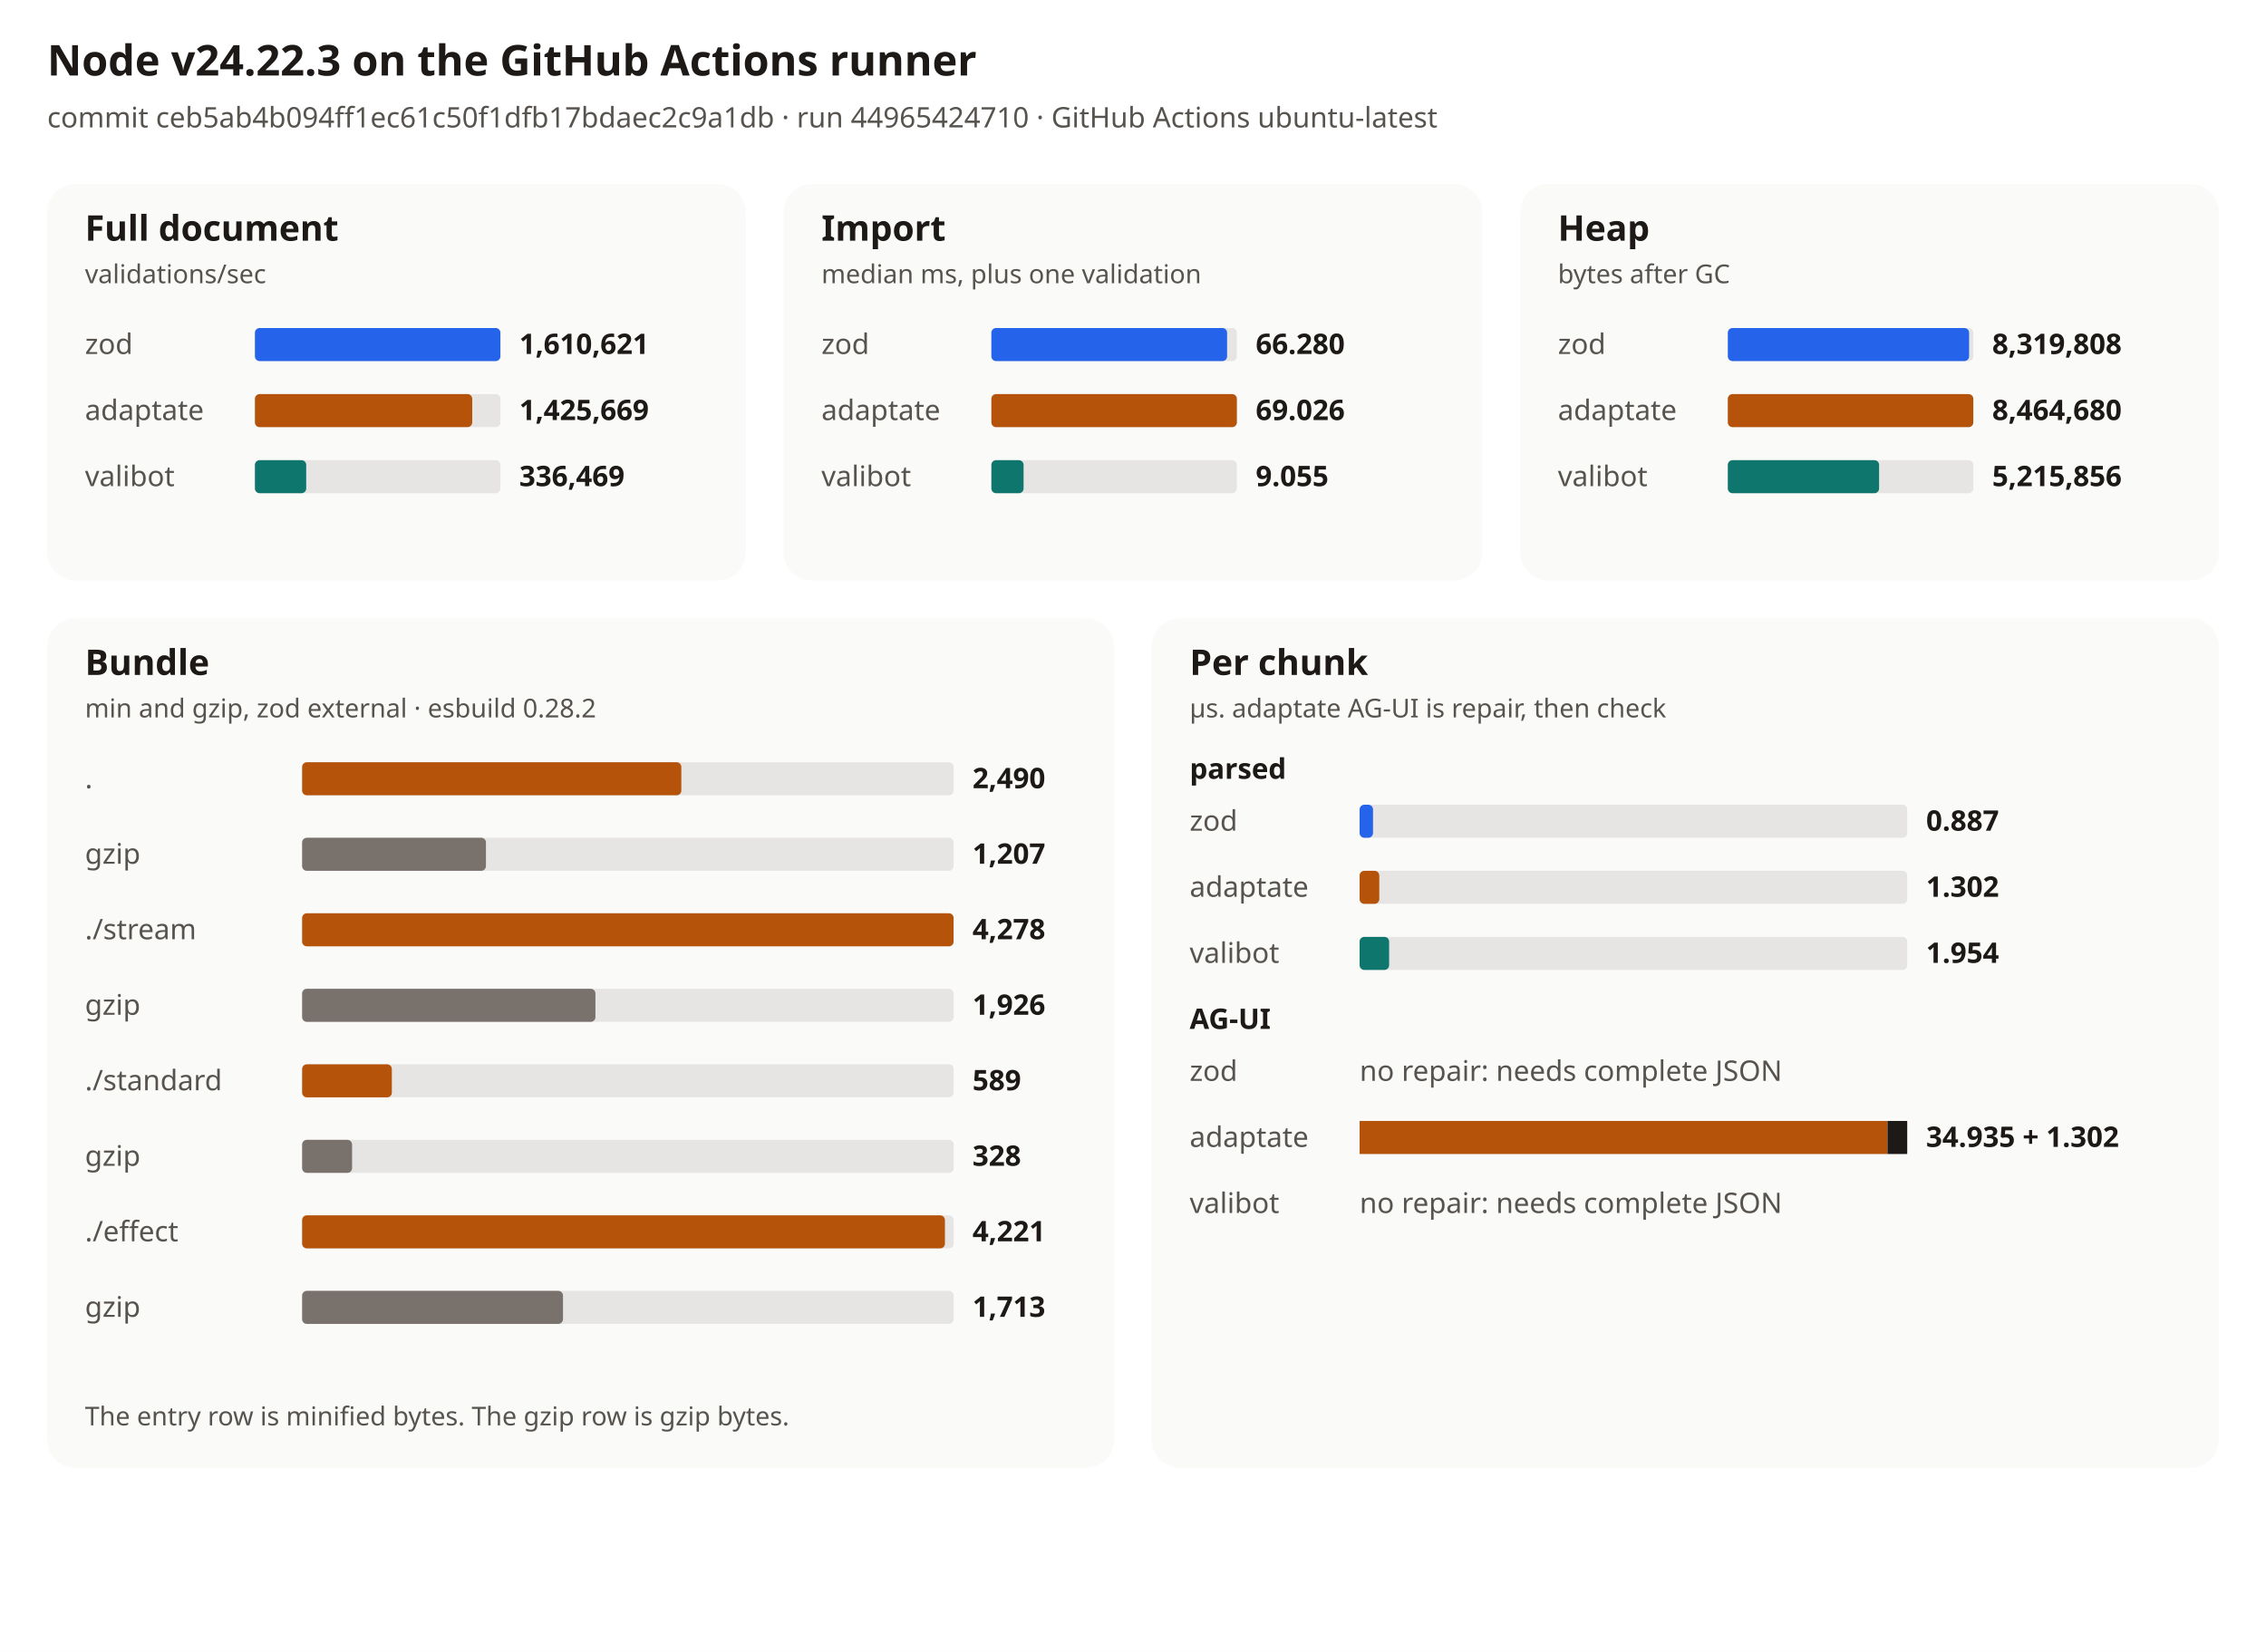
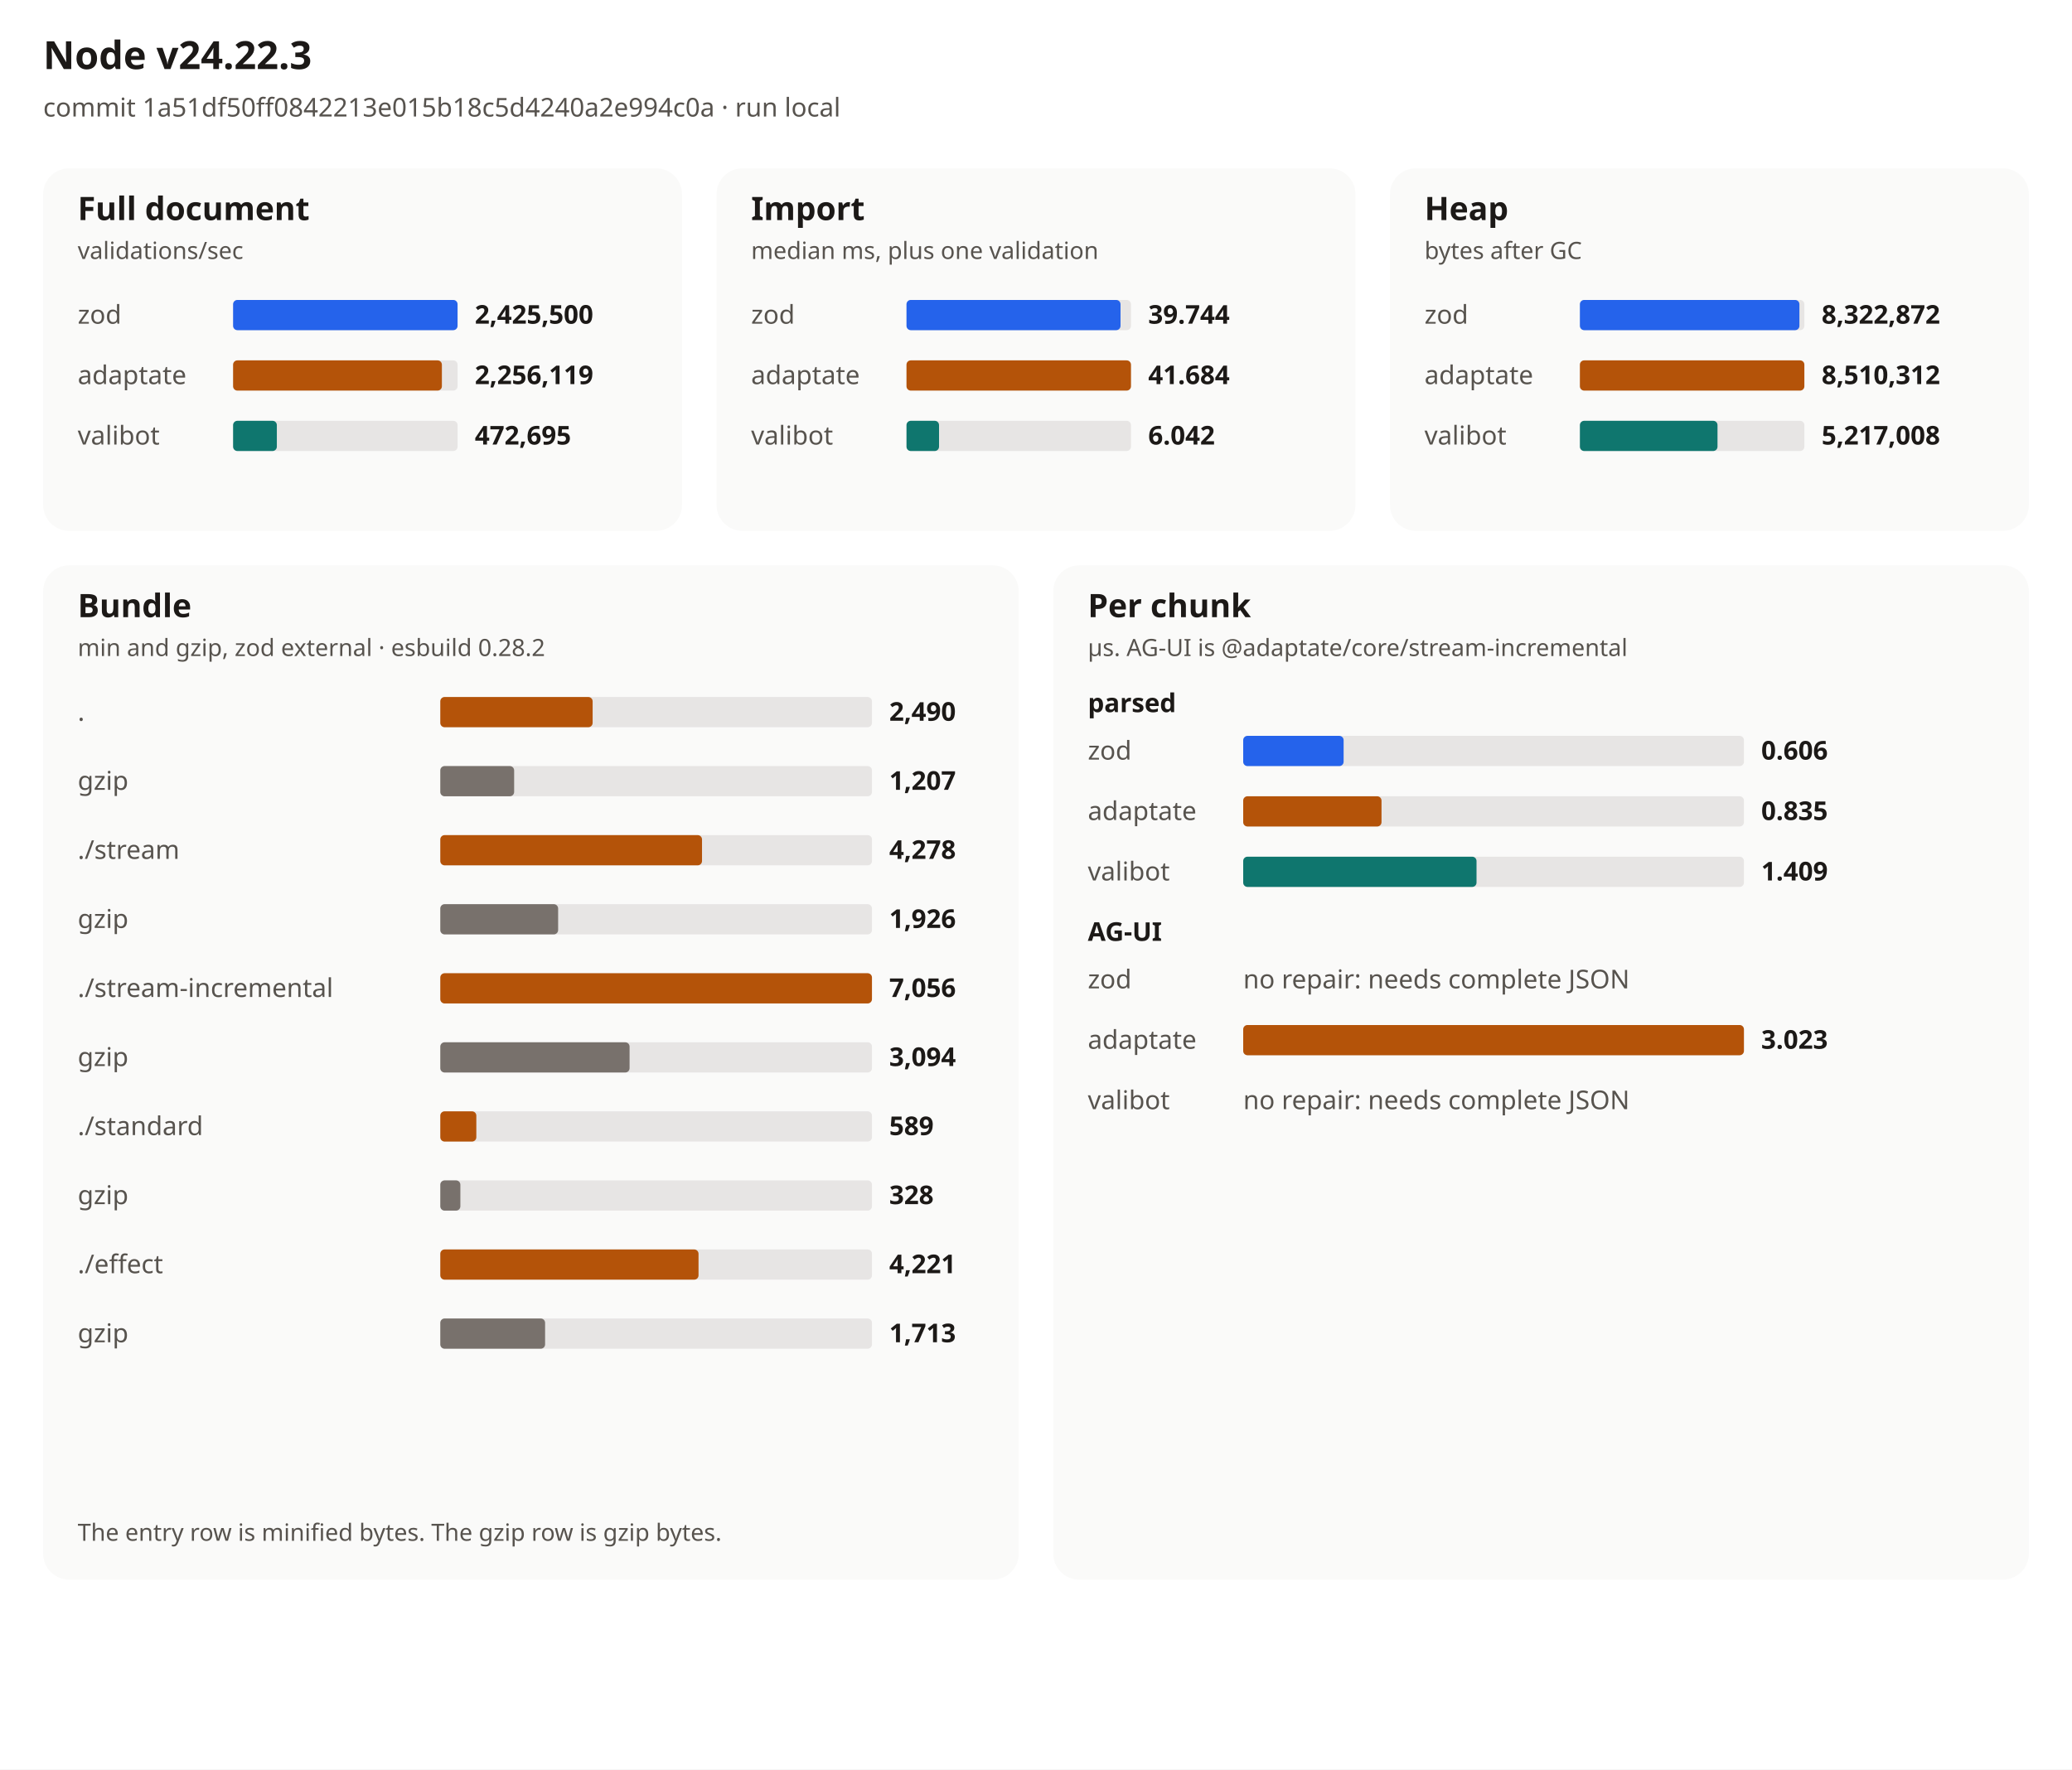
- <svg xmlns="http://www.w3.org/2000/svg" width="960" height="700" viewBox="0 0 960 700" role="img">
-   <rect width="960" height="700" fill="#ffffff" />
-   <text x="20" y="32" fill="#1c1917" font-family="ui-sans-serif, system-ui, sans-serif" font-size="18" font-weight="700">Node v24.22.3 on the GitHub Actions runner</text>
-   <text x="20" y="54" fill="#57534e" font-family="ui-sans-serif, system-ui, sans-serif" font-size="12" font-weight="400">commit ceb5ab4b094ff1ec61c50f1dfb17bdaec2c9a1db · run 44965424710 · GitHub Actions ubuntu-latest</text>
+ <svg xmlns="http://www.w3.org/2000/svg" width="960" height="820" viewBox="0 0 960 820" role="img">
+   <rect width="960" height="820" fill="#ffffff" />
+   <text x="20" y="32" fill="#1c1917" font-family="ui-sans-serif, system-ui, sans-serif" font-size="18" font-weight="700">Node v24.22.3</text>
+   <text x="20" y="54" fill="#57534e" font-family="ui-sans-serif, system-ui, sans-serif" font-size="12" font-weight="400">commit 1a51df50ff0842213e015b18c5d4240a2e994c0a · run local</text>
  <rect x="20" y="78" width="296" height="168" rx="12" fill="#fafaf9" />
  <text x="36" y="102" fill="#1c1917" font-family="ui-sans-serif, system-ui, sans-serif" font-size="15" font-weight="700">Full document</text>
  <text x="36" y="120" fill="#57534e" font-family="ui-sans-serif, system-ui, sans-serif" font-size="11" font-weight="400">validations/sec</text>
  <text x="36" y="150" fill="#57534e" font-family="ui-sans-serif, system-ui, sans-serif" font-size="12" font-weight="400">zod</text>
  <rect x="108" y="139" width="104" height="14" rx="2" fill="#e7e5e4" />
  <rect x="108" y="139" width="104" height="14" rx="2" fill="#2563eb" />
-   <text x="220" y="150" fill="#1c1917" font-family="ui-sans-serif, system-ui, sans-serif" font-size="12" font-weight="600">1,610,621</text>
+   <text x="220" y="150" fill="#1c1917" font-family="ui-sans-serif, system-ui, sans-serif" font-size="12" font-weight="600">2,425,500</text>
  <text x="36" y="178" fill="#57534e" font-family="ui-sans-serif, system-ui, sans-serif" font-size="12" font-weight="400">adaptate</text>
  <rect x="108" y="167" width="104" height="14" rx="2" fill="#e7e5e4" />
-   <rect x="108" y="167" width="92.057" height="14" rx="2" fill="#b45309" />
-   <text x="220" y="178" fill="#1c1917" font-family="ui-sans-serif, system-ui, sans-serif" font-size="12" font-weight="600">1,425,669</text>
+   <rect x="108" y="167" width="96.737" height="14" rx="2" fill="#b45309" />
+   <text x="220" y="178" fill="#1c1917" font-family="ui-sans-serif, system-ui, sans-serif" font-size="12" font-weight="600">2,256,119</text>
  <text x="36" y="206" fill="#57534e" font-family="ui-sans-serif, system-ui, sans-serif" font-size="12" font-weight="400">valibot</text>
  <rect x="108" y="195" width="104" height="14" rx="2" fill="#e7e5e4" />
-   <rect x="108" y="195" width="21.726" height="14" rx="2" fill="#0f766e" />
-   <text x="220" y="206" fill="#1c1917" font-family="ui-sans-serif, system-ui, sans-serif" font-size="12" font-weight="600">336,469</text>
+   <rect x="108" y="195" width="20.268" height="14" rx="2" fill="#0f766e" />
+   <text x="220" y="206" fill="#1c1917" font-family="ui-sans-serif, system-ui, sans-serif" font-size="12" font-weight="600">472,695</text>
  <rect x="332" y="78" width="296" height="168" rx="12" fill="#fafaf9" />
  <text x="348" y="102" fill="#1c1917" font-family="ui-sans-serif, system-ui, sans-serif" font-size="15" font-weight="700">Import</text>
  <text x="348" y="120" fill="#57534e" font-family="ui-sans-serif, system-ui, sans-serif" font-size="11" font-weight="400">median ms, plus one validation</text>
  <text x="348" y="150" fill="#57534e" font-family="ui-sans-serif, system-ui, sans-serif" font-size="12" font-weight="400">zod</text>
  <rect x="420" y="139" width="104" height="14" rx="2" fill="#e7e5e4" />
-   <rect x="420" y="139" width="99.864" height="14" rx="2" fill="#2563eb" />
-   <text x="532" y="150" fill="#1c1917" font-family="ui-sans-serif, system-ui, sans-serif" font-size="12" font-weight="600">66.280</text>
+   <rect x="420" y="139" width="99.162" height="14" rx="2" fill="#2563eb" />
+   <text x="532" y="150" fill="#1c1917" font-family="ui-sans-serif, system-ui, sans-serif" font-size="12" font-weight="600">39.744</text>
  <text x="348" y="178" fill="#57534e" font-family="ui-sans-serif, system-ui, sans-serif" font-size="12" font-weight="400">adaptate</text>
  <rect x="420" y="167" width="104" height="14" rx="2" fill="#e7e5e4" />
  <rect x="420" y="167" width="104" height="14" rx="2" fill="#b45309" />
-   <text x="532" y="178" fill="#1c1917" font-family="ui-sans-serif, system-ui, sans-serif" font-size="12" font-weight="600">69.026</text>
+   <text x="532" y="178" fill="#1c1917" font-family="ui-sans-serif, system-ui, sans-serif" font-size="12" font-weight="600">41.684</text>
  <text x="348" y="206" fill="#57534e" font-family="ui-sans-serif, system-ui, sans-serif" font-size="12" font-weight="400">valibot</text>
  <rect x="420" y="195" width="104" height="14" rx="2" fill="#e7e5e4" />
-   <rect x="420" y="195" width="13.643" height="14" rx="2" fill="#0f766e" />
-   <text x="532" y="206" fill="#1c1917" font-family="ui-sans-serif, system-ui, sans-serif" font-size="12" font-weight="600">9.055</text>
+   <rect x="420" y="195" width="15.075" height="14" rx="2" fill="#0f766e" />
+   <text x="532" y="206" fill="#1c1917" font-family="ui-sans-serif, system-ui, sans-serif" font-size="12" font-weight="600">6.042</text>
  <rect x="644" y="78" width="296" height="168" rx="12" fill="#fafaf9" />
  <text x="660" y="102" fill="#1c1917" font-family="ui-sans-serif, system-ui, sans-serif" font-size="15" font-weight="700">Heap</text>
  <text x="660" y="120" fill="#57534e" font-family="ui-sans-serif, system-ui, sans-serif" font-size="11" font-weight="400">bytes after GC</text>
  <text x="660" y="150" fill="#57534e" font-family="ui-sans-serif, system-ui, sans-serif" font-size="12" font-weight="400">zod</text>
  <rect x="732" y="139" width="104" height="14" rx="2" fill="#e7e5e4" />
-   <rect x="732" y="139" width="102.22" height="14" rx="2" fill="#2563eb" />
-   <text x="844" y="150" fill="#1c1917" font-family="ui-sans-serif, system-ui, sans-serif" font-size="12" font-weight="600">8,319,808</text>
+   <rect x="732" y="139" width="101.709" height="14" rx="2" fill="#2563eb" />
+   <text x="844" y="150" fill="#1c1917" font-family="ui-sans-serif, system-ui, sans-serif" font-size="12" font-weight="600">8,322,872</text>
  <text x="660" y="178" fill="#57534e" font-family="ui-sans-serif, system-ui, sans-serif" font-size="12" font-weight="400">adaptate</text>
  <rect x="732" y="167" width="104" height="14" rx="2" fill="#e7e5e4" />
  <rect x="732" y="167" width="104" height="14" rx="2" fill="#b45309" />
-   <text x="844" y="178" fill="#1c1917" font-family="ui-sans-serif, system-ui, sans-serif" font-size="12" font-weight="600">8,464,680</text>
+   <text x="844" y="178" fill="#1c1917" font-family="ui-sans-serif, system-ui, sans-serif" font-size="12" font-weight="600">8,510,312</text>
  <text x="660" y="206" fill="#57534e" font-family="ui-sans-serif, system-ui, sans-serif" font-size="12" font-weight="400">valibot</text>
  <rect x="732" y="195" width="104" height="14" rx="2" fill="#e7e5e4" />
-   <rect x="732" y="195" width="64.084" height="14" rx="2" fill="#0f766e" />
-   <text x="844" y="206" fill="#1c1917" font-family="ui-sans-serif, system-ui, sans-serif" font-size="12" font-weight="600">5,215,856</text>
-   <rect x="20" y="262" width="452" height="360" rx="12" fill="#fafaf9" />
+   <rect x="732" y="195" width="63.754" height="14" rx="2" fill="#0f766e" />
+   <text x="844" y="206" fill="#1c1917" font-family="ui-sans-serif, system-ui, sans-serif" font-size="12" font-weight="600">5,217,008</text>
+   <rect x="20" y="262" width="452" height="470" rx="12" fill="#fafaf9" />
  <text x="36" y="286" fill="#1c1917" font-family="ui-sans-serif, system-ui, sans-serif" font-size="15" font-weight="700">Bundle</text>
  <text x="36" y="304" fill="#57534e" font-family="ui-sans-serif, system-ui, sans-serif" font-size="11" font-weight="400">min and gzip, zod external · esbuild 0.28.2</text>
  <text x="36" y="334" fill="#57534e" font-family="ui-sans-serif, system-ui, sans-serif" font-size="12" font-weight="400">.</text>
-   <rect x="128" y="323" width="276" height="14" rx="2" fill="#e7e5e4" />
-   <rect x="128" y="323" width="160.645" height="14" rx="2" fill="#b45309" />
+   <rect x="204" y="323" width="200" height="14" rx="2" fill="#e7e5e4" />
+   <rect x="204" y="323" width="70.578" height="14" rx="2" fill="#b45309" />
  <text x="412" y="334" fill="#1c1917" font-family="ui-sans-serif, system-ui, sans-serif" font-size="12" font-weight="600">2,490</text>
  <text x="36" y="366" fill="#57534e" font-family="ui-sans-serif, system-ui, sans-serif" font-size="12" font-weight="400">gzip</text>
-   <rect x="128" y="355" width="276" height="14" rx="2" fill="#e7e5e4" />
-   <rect x="128" y="355" width="77.871" height="14" rx="2" fill="#78716c" />
+   <rect x="204" y="355" width="200" height="14" rx="2" fill="#e7e5e4" />
+   <rect x="204" y="355" width="34.212" height="14" rx="2" fill="#78716c" />
  <text x="412" y="366" fill="#1c1917" font-family="ui-sans-serif, system-ui, sans-serif" font-size="12" font-weight="600">1,207</text>
  <text x="36" y="398" fill="#57534e" font-family="ui-sans-serif, system-ui, sans-serif" font-size="12" font-weight="400">./stream</text>
-   <rect x="128" y="387" width="276" height="14" rx="2" fill="#e7e5e4" />
-   <rect x="128" y="387" width="276" height="14" rx="2" fill="#b45309" />
+   <rect x="204" y="387" width="200" height="14" rx="2" fill="#e7e5e4" />
+   <rect x="204" y="387" width="121.259" height="14" rx="2" fill="#b45309" />
  <text x="412" y="398" fill="#1c1917" font-family="ui-sans-serif, system-ui, sans-serif" font-size="12" font-weight="600">4,278</text>
  <text x="36" y="430" fill="#57534e" font-family="ui-sans-serif, system-ui, sans-serif" font-size="12" font-weight="400">gzip</text>
-   <rect x="128" y="419" width="276" height="14" rx="2" fill="#e7e5e4" />
-   <rect x="128" y="419" width="124.258" height="14" rx="2" fill="#78716c" />
+   <rect x="204" y="419" width="200" height="14" rx="2" fill="#e7e5e4" />
+   <rect x="204" y="419" width="54.592" height="14" rx="2" fill="#78716c" />
  <text x="412" y="430" fill="#1c1917" font-family="ui-sans-serif, system-ui, sans-serif" font-size="12" font-weight="600">1,926</text>
-   <text x="36" y="462" fill="#57534e" font-family="ui-sans-serif, system-ui, sans-serif" font-size="12" font-weight="400">./standard</text>
-   <rect x="128" y="451" width="276" height="14" rx="2" fill="#e7e5e4" />
-   <rect x="128" y="451" width="38" height="14" rx="2" fill="#b45309" />
-   <text x="412" y="462" fill="#1c1917" font-family="ui-sans-serif, system-ui, sans-serif" font-size="12" font-weight="600">589</text>
+   <text x="36" y="462" fill="#57534e" font-family="ui-sans-serif, system-ui, sans-serif" font-size="12" font-weight="400">./stream-incremental</text>
+   <rect x="204" y="451" width="200" height="14" rx="2" fill="#e7e5e4" />
+   <rect x="204" y="451" width="200" height="14" rx="2" fill="#b45309" />
+   <text x="412" y="462" fill="#1c1917" font-family="ui-sans-serif, system-ui, sans-serif" font-size="12" font-weight="600">7,056</text>
  <text x="36" y="494" fill="#57534e" font-family="ui-sans-serif, system-ui, sans-serif" font-size="12" font-weight="400">gzip</text>
-   <rect x="128" y="483" width="276" height="14" rx="2" fill="#e7e5e4" />
-   <rect x="128" y="483" width="21.161" height="14" rx="2" fill="#78716c" />
-   <text x="412" y="494" fill="#1c1917" font-family="ui-sans-serif, system-ui, sans-serif" font-size="12" font-weight="600">328</text>
-   <text x="36" y="526" fill="#57534e" font-family="ui-sans-serif, system-ui, sans-serif" font-size="12" font-weight="400">./effect</text>
-   <rect x="128" y="515" width="276" height="14" rx="2" fill="#e7e5e4" />
-   <rect x="128" y="515" width="272.323" height="14" rx="2" fill="#b45309" />
-   <text x="412" y="526" fill="#1c1917" font-family="ui-sans-serif, system-ui, sans-serif" font-size="12" font-weight="600">4,221</text>
+   <rect x="204" y="483" width="200" height="14" rx="2" fill="#e7e5e4" />
+   <rect x="204" y="483" width="87.698" height="14" rx="2" fill="#78716c" />
+   <text x="412" y="494" fill="#1c1917" font-family="ui-sans-serif, system-ui, sans-serif" font-size="12" font-weight="600">3,094</text>
+   <text x="36" y="526" fill="#57534e" font-family="ui-sans-serif, system-ui, sans-serif" font-size="12" font-weight="400">./standard</text>
+   <rect x="204" y="515" width="200" height="14" rx="2" fill="#e7e5e4" />
+   <rect x="204" y="515" width="16.695" height="14" rx="2" fill="#b45309" />
+   <text x="412" y="526" fill="#1c1917" font-family="ui-sans-serif, system-ui, sans-serif" font-size="12" font-weight="600">589</text>
  <text x="36" y="558" fill="#57534e" font-family="ui-sans-serif, system-ui, sans-serif" font-size="12" font-weight="400">gzip</text>
-   <rect x="128" y="547" width="276" height="14" rx="2" fill="#e7e5e4" />
-   <rect x="128" y="547" width="110.516" height="14" rx="2" fill="#78716c" />
-   <text x="412" y="558" fill="#1c1917" font-family="ui-sans-serif, system-ui, sans-serif" font-size="12" font-weight="600">1,713</text>
-   <text x="36" y="604" fill="#57534e" font-family="ui-sans-serif, system-ui, sans-serif" font-size="11" font-weight="400">The entry row is minified bytes. The gzip row is gzip bytes.</text>
-   <rect x="488" y="262" width="452" height="360" rx="12" fill="#fafaf9" />
+   <rect x="204" y="547" width="200" height="14" rx="2" fill="#e7e5e4" />
+   <rect x="204" y="547" width="9.297" height="14" rx="2" fill="#78716c" />
+   <text x="412" y="558" fill="#1c1917" font-family="ui-sans-serif, system-ui, sans-serif" font-size="12" font-weight="600">328</text>
+   <text x="36" y="590" fill="#57534e" font-family="ui-sans-serif, system-ui, sans-serif" font-size="12" font-weight="400">./effect</text>
+   <rect x="204" y="579" width="200" height="14" rx="2" fill="#e7e5e4" />
+   <rect x="204" y="579" width="119.643" height="14" rx="2" fill="#b45309" />
+   <text x="412" y="590" fill="#1c1917" font-family="ui-sans-serif, system-ui, sans-serif" font-size="12" font-weight="600">4,221</text>
+   <text x="36" y="622" fill="#57534e" font-family="ui-sans-serif, system-ui, sans-serif" font-size="12" font-weight="400">gzip</text>
+   <rect x="204" y="611" width="200" height="14" rx="2" fill="#e7e5e4" />
+   <rect x="204" y="611" width="48.554" height="14" rx="2" fill="#78716c" />
+   <text x="412" y="622" fill="#1c1917" font-family="ui-sans-serif, system-ui, sans-serif" font-size="12" font-weight="600">1,713</text>
+   <text x="36" y="714" fill="#57534e" font-family="ui-sans-serif, system-ui, sans-serif" font-size="11" font-weight="400">The entry row is minified bytes. The gzip row is gzip bytes.</text>
+   <rect x="488" y="262" width="452" height="470" rx="12" fill="#fafaf9" />
  <text x="504" y="286" fill="#1c1917" font-family="ui-sans-serif, system-ui, sans-serif" font-size="15" font-weight="700">Per chunk</text>
-   <text x="504" y="304" fill="#57534e" font-family="ui-sans-serif, system-ui, sans-serif" font-size="11" font-weight="400">µs. adaptate AG-UI is repair, then check</text>
+   <text x="504" y="304" fill="#57534e" font-family="ui-sans-serif, system-ui, sans-serif" font-size="11" font-weight="400">µs. AG-UI is @adaptate/core/stream-incremental</text>
  <text x="504" y="330" fill="#1c1917" font-family="ui-sans-serif, system-ui, sans-serif" font-size="12" font-weight="700">parsed</text>
  <text x="504" y="352" fill="#57534e" font-family="ui-sans-serif, system-ui, sans-serif" font-size="12" font-weight="400">zod</text>
  <rect x="576" y="341" width="232" height="14" rx="2" fill="#e7e5e4" />
-   <rect x="576" y="341" width="5.679" height="14" rx="2" fill="#2563eb" />
-   <text x="816" y="352" fill="#1c1917" font-family="ui-sans-serif, system-ui, sans-serif" font-size="12" font-weight="600">0.887</text>
+   <rect x="576" y="341" width="46.527" height="14" rx="2" fill="#2563eb" />
+   <text x="816" y="352" fill="#1c1917" font-family="ui-sans-serif, system-ui, sans-serif" font-size="12" font-weight="600">0.606</text>
  <text x="504" y="380" fill="#57534e" font-family="ui-sans-serif, system-ui, sans-serif" font-size="12" font-weight="400">adaptate</text>
  <rect x="576" y="369" width="232" height="14" rx="2" fill="#e7e5e4" />
-   <rect x="576" y="369" width="8.337" height="14" rx="2" fill="#b45309" />
-   <text x="816" y="380" fill="#1c1917" font-family="ui-sans-serif, system-ui, sans-serif" font-size="12" font-weight="600">1.302</text>
+   <rect x="576" y="369" width="64.083" height="14" rx="2" fill="#b45309" />
+   <text x="816" y="380" fill="#1c1917" font-family="ui-sans-serif, system-ui, sans-serif" font-size="12" font-weight="600">0.835</text>
  <text x="504" y="408" fill="#57534e" font-family="ui-sans-serif, system-ui, sans-serif" font-size="12" font-weight="400">valibot</text>
  <rect x="576" y="397" width="232" height="14" rx="2" fill="#e7e5e4" />
-   <rect x="576" y="397" width="12.513" height="14" rx="2" fill="#0f766e" />
-   <text x="816" y="408" fill="#1c1917" font-family="ui-sans-serif, system-ui, sans-serif" font-size="12" font-weight="600">1.954</text>
+   <rect x="576" y="397" width="108.104" height="14" rx="2" fill="#0f766e" />
+   <text x="816" y="408" fill="#1c1917" font-family="ui-sans-serif, system-ui, sans-serif" font-size="12" font-weight="600">1.409</text>
  <text x="504" y="436" fill="#1c1917" font-family="ui-sans-serif, system-ui, sans-serif" font-size="12" font-weight="700">AG-UI</text>
  <text x="504" y="458" fill="#57534e" font-family="ui-sans-serif, system-ui, sans-serif" font-size="12" font-weight="400">zod</text>
  <text x="576" y="458" fill="#57534e" font-family="ui-sans-serif, system-ui, sans-serif" font-size="12" font-weight="400">no repair: needs complete JSON</text>
  <text x="504" y="486" fill="#57534e" font-family="ui-sans-serif, system-ui, sans-serif" font-size="12" font-weight="400">adaptate</text>
  <rect x="576" y="475" width="232" height="14" rx="2" fill="#e7e5e4" />
-   <rect x="576.00" y="475" width="223.66" height="14" fill="#b45309" />
-   <rect x="799.66" y="475" width="8.34" height="14" fill="#1c1917" />
-   <text x="816" y="486" fill="#1c1917" font-family="ui-sans-serif, system-ui, sans-serif" font-size="12" font-weight="600">34.935 + 1.302</text>
+   <rect x="576" y="475" width="232" height="14" rx="2" fill="#b45309" />
+   <text x="816" y="486" fill="#1c1917" font-family="ui-sans-serif, system-ui, sans-serif" font-size="12" font-weight="600">3.023</text>
  <text x="504" y="514" fill="#57534e" font-family="ui-sans-serif, system-ui, sans-serif" font-size="12" font-weight="400">valibot</text>
  <text x="576" y="514" fill="#57534e" font-family="ui-sans-serif, system-ui, sans-serif" font-size="12" font-weight="400">no repair: needs complete JSON</text>
</svg>
